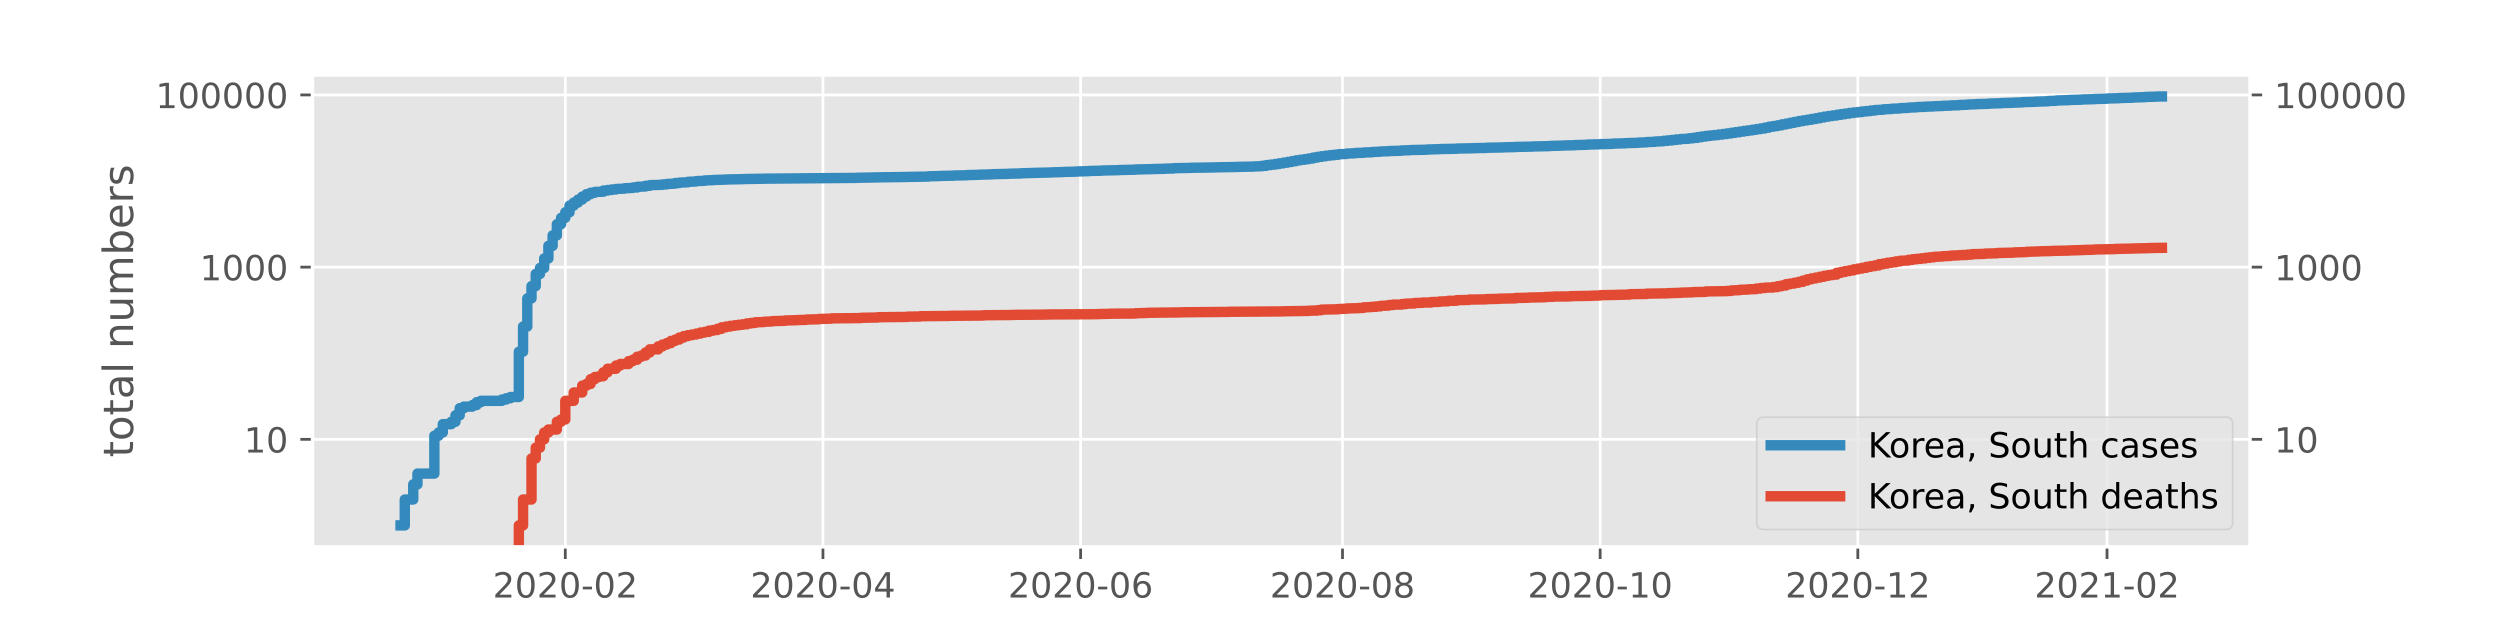
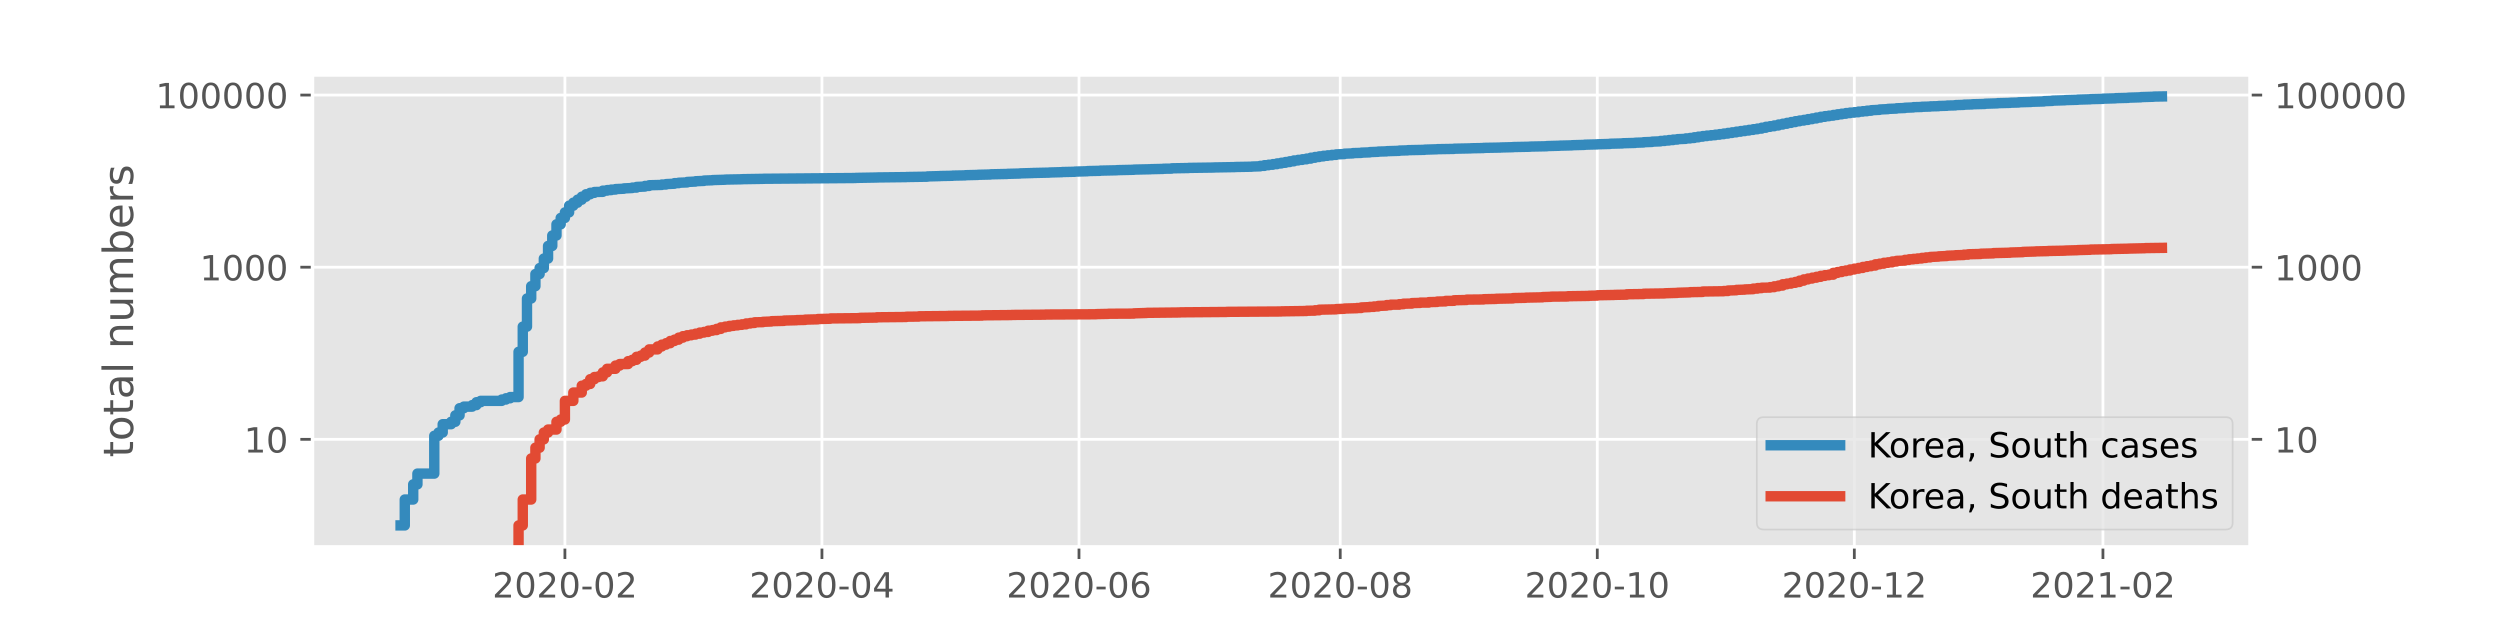
<svg xmlns="http://www.w3.org/2000/svg" xmlns:xlink="http://www.w3.org/1999/xlink" height="180pt" version="1.1" viewBox="0 0 720 180" width="720pt">
  <defs>
    <style type="text/css">*{stroke-linecap:butt;stroke-linejoin:round;}</style>
  </defs>
  <g id="figure_1">
    <g id="patch_1">
      <path d="M 0 180  L 720 180  L 720 0  L 0 0  z " style="fill:#ffffff;" />
    </g>
    <g id="axes_1">
      <g id="patch_2">
        <path d="M 90 157.5  L 648 157.5  L 648 21.6  L 90 21.6  z " style="fill:#e5e5e5;" />
      </g>
      <g id="matplotlib.axis_1">
        <g id="xtick_1">
          <g id="line2d_1">
-             <path clip-path="url(#pa84086f93d)" d="M 162.806 157.5  L 162.806 21.6  " style="fill:none;stroke:#ffffff;stroke-linecap:square;stroke-width:0.8;" />
+             <path clip-path="url(#p66bd73ac6f)" d="M 162.693 157.5  L 162.693 21.6  " style="fill:none;stroke:#ffffff;stroke-linecap:square;stroke-width:0.8;" />
          </g>
          <g id="line2d_2">
            <defs>
-               <path d="M 0 0  L 0 3.5  " id="m09eaff4969" style="stroke:#555555;stroke-width:0.8;" />
+               <path d="M 0 0  L 0 3.5  " id="mdb873eddf4" style="stroke:#555555;stroke-width:0.8;" />
            </defs>
            <g>
-               <use style="fill:#555555;stroke:#555555;stroke-width:0.8;" x="162.806" xlink:href="#m09eaff4969" y="157.5" />
+               <use style="fill:#555555;stroke:#555555;stroke-width:0.8;" x="162.693" xlink:href="#mdb873eddf4" y="157.5" />
            </g>
          </g>
          <g id="text_1">
-             <text style="fill:#555555;font-family:DejaVu Sans;font-size:10px;font-stretch:normal;font-style:normal;font-weight:normal;text-anchor:middle;" transform="rotate(-0, 162.8064, 172.0984)" x="162.806" y="172.098">2020-02</text>
+             <text style="fill:#555555;font-family:DejaVu Sans;font-size:10px;font-stretch:normal;font-style:normal;font-weight:normal;text-anchor:middle;" transform="rotate(-0, 162.6929, 172.0984)" x="162.693" y="172.098">2020-02</text>
          </g>
        </g>
        <g id="xtick_2">
          <g id="line2d_3">
-             <path clip-path="url(#pa84086f93d)" d="M 237.012 157.5  L 237.012 21.6  " style="fill:none;stroke:#ffffff;stroke-linecap:square;stroke-width:0.8;" />
+             <path clip-path="url(#p66bd73ac6f)" d="M 236.721 157.5  L 236.721 21.6  " style="fill:none;stroke:#ffffff;stroke-linecap:square;stroke-width:0.8;" />
          </g>
          <g id="line2d_4">
            <g>
-               <use style="fill:#555555;stroke:#555555;stroke-width:0.8;" x="237.012" xlink:href="#m09eaff4969" y="157.5" />
+               <use style="fill:#555555;stroke:#555555;stroke-width:0.8;" x="236.721" xlink:href="#mdb873eddf4" y="157.5" />
            </g>
          </g>
          <g id="text_2">
-             <text style="fill:#555555;font-family:DejaVu Sans;font-size:10px;font-stretch:normal;font-style:normal;font-weight:normal;text-anchor:middle;" transform="rotate(-0, 237.0118, 172.0984)" x="237.012" y="172.098">2020-04</text>
+             <text style="fill:#555555;font-family:DejaVu Sans;font-size:10px;font-stretch:normal;font-style:normal;font-weight:normal;text-anchor:middle;" transform="rotate(-0, 236.7207, 172.0984)" x="236.721" y="172.098">2020-04</text>
          </g>
        </g>
        <g id="xtick_3">
          <g id="line2d_5">
-             <path clip-path="url(#pa84086f93d)" d="M 311.217 157.5  L 311.217 21.6  " style="fill:none;stroke:#ffffff;stroke-linecap:square;stroke-width:0.8;" />
+             <path clip-path="url(#p66bd73ac6f)" d="M 310.749 157.5  L 310.749 21.6  " style="fill:none;stroke:#ffffff;stroke-linecap:square;stroke-width:0.8;" />
          </g>
          <g id="line2d_6">
            <g>
-               <use style="fill:#555555;stroke:#555555;stroke-width:0.8;" x="311.217" xlink:href="#m09eaff4969" y="157.5" />
+               <use style="fill:#555555;stroke:#555555;stroke-width:0.8;" x="310.749" xlink:href="#mdb873eddf4" y="157.5" />
            </g>
          </g>
          <g id="text_3">
-             <text style="fill:#555555;font-family:DejaVu Sans;font-size:10px;font-stretch:normal;font-style:normal;font-weight:normal;text-anchor:middle;" transform="rotate(-0, 311.2171, 172.0984)" x="311.217" y="172.098">2020-06</text>
+             <text style="fill:#555555;font-family:DejaVu Sans;font-size:10px;font-stretch:normal;font-style:normal;font-weight:normal;text-anchor:middle;" transform="rotate(-0, 310.7486, 172.0984)" x="310.749" y="172.098">2020-06</text>
          </g>
        </g>
        <g id="xtick_4">
          <g id="line2d_7">
-             <path clip-path="url(#pa84086f93d)" d="M 386.639 157.5  L 386.639 21.6  " style="fill:none;stroke:#ffffff;stroke-linecap:square;stroke-width:0.8;" />
+             <path clip-path="url(#p66bd73ac6f)" d="M 385.99 157.5  L 385.99 21.6  " style="fill:none;stroke:#ffffff;stroke-linecap:square;stroke-width:0.8;" />
          </g>
          <g id="line2d_8">
            <g>
-               <use style="fill:#555555;stroke:#555555;stroke-width:0.8;" x="386.639" xlink:href="#m09eaff4969" y="157.5" />
+               <use style="fill:#555555;stroke:#555555;stroke-width:0.8;" x="385.99" xlink:href="#mdb873eddf4" y="157.5" />
            </g>
          </g>
          <g id="text_4">
-             <text style="fill:#555555;font-family:DejaVu Sans;font-size:10px;font-stretch:normal;font-style:normal;font-weight:normal;text-anchor:middle;" transform="rotate(-0, 386.639, 172.0984)" x="386.639" y="172.098">2020-08</text>
+             <text style="fill:#555555;font-family:DejaVu Sans;font-size:10px;font-stretch:normal;font-style:normal;font-weight:normal;text-anchor:middle;" transform="rotate(-0, 385.99, 172.0984)" x="385.99" y="172.098">2020-08</text>
          </g>
        </g>
        <g id="xtick_5">
          <g id="line2d_9">
-             <path clip-path="url(#pa84086f93d)" d="M 460.844 157.5  L 460.844 21.6  " style="fill:none;stroke:#ffffff;stroke-linecap:square;stroke-width:0.8;" />
+             <path clip-path="url(#p66bd73ac6f)" d="M 460.018 157.5  L 460.018 21.6  " style="fill:none;stroke:#ffffff;stroke-linecap:square;stroke-width:0.8;" />
          </g>
          <g id="line2d_10">
            <g>
-               <use style="fill:#555555;stroke:#555555;stroke-width:0.8;" x="460.844" xlink:href="#m09eaff4969" y="157.5" />
+               <use style="fill:#555555;stroke:#555555;stroke-width:0.8;" x="460.018" xlink:href="#mdb873eddf4" y="157.5" />
            </g>
          </g>
          <g id="text_5">
-             <text style="fill:#555555;font-family:DejaVu Sans;font-size:10px;font-stretch:normal;font-style:normal;font-weight:normal;text-anchor:middle;" transform="rotate(-0, 460.8443, 172.0984)" x="460.844" y="172.098">2020-10</text>
+             <text style="fill:#555555;font-family:DejaVu Sans;font-size:10px;font-stretch:normal;font-style:normal;font-weight:normal;text-anchor:middle;" transform="rotate(-0, 460.0178, 172.0984)" x="460.018" y="172.098">2020-10</text>
          </g>
        </g>
        <g id="xtick_6">
          <g id="line2d_11">
-             <path clip-path="url(#pa84086f93d)" d="M 535.05 157.5  L 535.05 21.6  " style="fill:none;stroke:#ffffff;stroke-linecap:square;stroke-width:0.8;" />
+             <path clip-path="url(#p66bd73ac6f)" d="M 534.046 157.5  L 534.046 21.6  " style="fill:none;stroke:#ffffff;stroke-linecap:square;stroke-width:0.8;" />
          </g>
          <g id="line2d_12">
            <g>
-               <use style="fill:#555555;stroke:#555555;stroke-width:0.8;" x="535.05" xlink:href="#m09eaff4969" y="157.5" />
+               <use style="fill:#555555;stroke:#555555;stroke-width:0.8;" x="534.046" xlink:href="#mdb873eddf4" y="157.5" />
            </g>
          </g>
          <g id="text_6">
-             <text style="fill:#555555;font-family:DejaVu Sans;font-size:10px;font-stretch:normal;font-style:normal;font-weight:normal;text-anchor:middle;" transform="rotate(-0, 535.0497, 172.0984)" x="535.05" y="172.098">2020-12</text>
+             <text style="fill:#555555;font-family:DejaVu Sans;font-size:10px;font-stretch:normal;font-style:normal;font-weight:normal;text-anchor:middle;" transform="rotate(-0, 534.0457, 172.0984)" x="534.046" y="172.098">2020-12</text>
          </g>
        </g>
        <g id="xtick_7">
          <g id="line2d_13">
-             <path clip-path="url(#pa84086f93d)" d="M 606.822 157.5  L 606.822 21.6  " style="fill:none;stroke:#ffffff;stroke-linecap:square;stroke-width:0.8;" />
+             <path clip-path="url(#p66bd73ac6f)" d="M 605.646 157.5  L 605.646 21.6  " style="fill:none;stroke:#ffffff;stroke-linecap:square;stroke-width:0.8;" />
          </g>
          <g id="line2d_14">
            <g>
-               <use style="fill:#555555;stroke:#555555;stroke-width:0.8;" x="606.822" xlink:href="#m09eaff4969" y="157.5" />
+               <use style="fill:#555555;stroke:#555555;stroke-width:0.8;" x="605.646" xlink:href="#mdb873eddf4" y="157.5" />
            </g>
          </g>
          <g id="text_7">
-             <text style="fill:#555555;font-family:DejaVu Sans;font-size:10px;font-stretch:normal;font-style:normal;font-weight:normal;text-anchor:middle;" transform="rotate(-0, 606.8221, 172.0984)" x="606.822" y="172.098">2021-02</text>
+             <text style="fill:#555555;font-family:DejaVu Sans;font-size:10px;font-stretch:normal;font-style:normal;font-weight:normal;text-anchor:middle;" transform="rotate(-0, 605.6464, 172.0984)" x="605.646" y="172.098">2021-02</text>
          </g>
        </g>
      </g>
      <g id="matplotlib.axis_2">
        <g id="ytick_1">
          <g id="line2d_15">
-             <path clip-path="url(#pa84086f93d)" d="M 90 126.526  L 648 126.526  " style="fill:none;stroke:#ffffff;stroke-linecap:square;stroke-width:0.8;" />
+             <path clip-path="url(#p66bd73ac6f)" d="M 90 126.534  L 648 126.534  " style="fill:none;stroke:#ffffff;stroke-linecap:square;stroke-width:0.8;" />
          </g>
          <g id="line2d_16">
            <defs>
-               <path d="M 0 0  L -3.5 0  " id="m208fde2a31" style="stroke:#555555;stroke-width:0.8;" />
+               <path d="M 0 0  L -3.5 0  " id="ma428280e70" style="stroke:#555555;stroke-width:0.8;" />
            </defs>
            <g>
-               <use style="fill:#555555;stroke:#555555;stroke-width:0.8;" x="90" xlink:href="#m208fde2a31" y="126.526" />
+               <use style="fill:#555555;stroke:#555555;stroke-width:0.8;" x="90" xlink:href="#ma428280e70" y="126.534" />
            </g>
          </g>
          <g id="line2d_17">
            <defs>
-               <path d="M 0 0  L 3.5 0  " id="m4bbfcfd42a" style="stroke:#555555;stroke-width:0.8;" />
+               <path d="M 0 0  L 3.5 0  " id="mc2f741aeb0" style="stroke:#555555;stroke-width:0.8;" />
            </defs>
            <g>
-               <use style="fill:#555555;stroke:#555555;stroke-width:0.8;" x="648" xlink:href="#m4bbfcfd42a" y="126.526" />
+               <use style="fill:#555555;stroke:#555555;stroke-width:0.8;" x="648" xlink:href="#mc2f741aeb0" y="126.534" />
            </g>
          </g>
          <g id="text_8">
-             <text style="fill:#555555;font-family:DejaVu Sans;font-size:10px;font-stretch:normal;font-style:normal;font-weight:normal;text-anchor:end;" transform="rotate(-0, 83, 130.3253)" x="83" y="130.325">10</text>
+             <text style="fill:#555555;font-family:DejaVu Sans;font-size:10px;font-stretch:normal;font-style:normal;font-weight:normal;text-anchor:end;" transform="rotate(-0, 83, 130.3335)" x="83" y="130.333">10</text>
          </g>
          <g id="text_9">
-             <text style="fill:#555555;font-family:DejaVu Sans;font-size:10px;font-stretch:normal;font-style:normal;font-weight:normal;text-anchor:start;" transform="rotate(-0, 655, 130.3253)" x="655" y="130.325">10</text>
+             <text style="fill:#555555;font-family:DejaVu Sans;font-size:10px;font-stretch:normal;font-style:normal;font-weight:normal;text-anchor:start;" transform="rotate(-0, 655, 130.3335)" x="655" y="130.333">10</text>
          </g>
        </g>
        <g id="ytick_2">
          <g id="line2d_18">
-             <path clip-path="url(#pa84086f93d)" d="M 90 76.933  L 648 76.933  " style="fill:none;stroke:#ffffff;stroke-linecap:square;stroke-width:0.8;" />
+             <path clip-path="url(#p66bd73ac6f)" d="M 90 76.957  L 648 76.957  " style="fill:none;stroke:#ffffff;stroke-linecap:square;stroke-width:0.8;" />
          </g>
          <g id="line2d_19">
            <g>
-               <use style="fill:#555555;stroke:#555555;stroke-width:0.8;" x="90" xlink:href="#m208fde2a31" y="76.933" />
+               <use style="fill:#555555;stroke:#555555;stroke-width:0.8;" x="90" xlink:href="#ma428280e70" y="76.957" />
            </g>
          </g>
          <g id="line2d_20">
            <g>
-               <use style="fill:#555555;stroke:#555555;stroke-width:0.8;" x="648" xlink:href="#m4bbfcfd42a" y="76.933" />
+               <use style="fill:#555555;stroke:#555555;stroke-width:0.8;" x="648" xlink:href="#mc2f741aeb0" y="76.957" />
            </g>
          </g>
          <g id="text_10">
-             <text style="fill:#555555;font-family:DejaVu Sans;font-size:10px;font-stretch:normal;font-style:normal;font-weight:normal;text-anchor:end;" transform="rotate(-0, 83, 80.73205)" x="83" y="80.732">1000</text>
+             <text style="fill:#555555;font-family:DejaVu Sans;font-size:10px;font-stretch:normal;font-style:normal;font-weight:normal;text-anchor:end;" transform="rotate(-0, 83, 80.75651)" x="83" y="80.757">1000</text>
          </g>
          <g id="text_11">
-             <text style="fill:#555555;font-family:DejaVu Sans;font-size:10px;font-stretch:normal;font-style:normal;font-weight:normal;text-anchor:start;" transform="rotate(-0, 655, 80.73205)" x="655" y="80.732">1000</text>
+             <text style="fill:#555555;font-family:DejaVu Sans;font-size:10px;font-stretch:normal;font-style:normal;font-weight:normal;text-anchor:start;" transform="rotate(-0, 655, 80.75651)" x="655" y="80.757">1000</text>
          </g>
        </g>
        <g id="ytick_3">
          <g id="line2d_21">
-             <path clip-path="url(#pa84086f93d)" d="M 90 27.34  L 648 27.34  " style="fill:none;stroke:#ffffff;stroke-linecap:square;stroke-width:0.8;" />
+             <path clip-path="url(#p66bd73ac6f)" d="M 90 27.38  L 648 27.38  " style="fill:none;stroke:#ffffff;stroke-linecap:square;stroke-width:0.8;" />
          </g>
          <g id="line2d_22">
            <g>
-               <use style="fill:#555555;stroke:#555555;stroke-width:0.8;" x="90" xlink:href="#m208fde2a31" y="27.34" />
+               <use style="fill:#555555;stroke:#555555;stroke-width:0.8;" x="90" xlink:href="#ma428280e70" y="27.38" />
            </g>
          </g>
          <g id="line2d_23">
            <g>
-               <use style="fill:#555555;stroke:#555555;stroke-width:0.8;" x="648" xlink:href="#m4bbfcfd42a" y="27.34" />
+               <use style="fill:#555555;stroke:#555555;stroke-width:0.8;" x="648" xlink:href="#mc2f741aeb0" y="27.38" />
            </g>
          </g>
          <g id="text_12">
-             <text style="fill:#555555;font-family:DejaVu Sans;font-size:10px;font-stretch:normal;font-style:normal;font-weight:normal;text-anchor:end;" transform="rotate(-0, 83, 31.13878)" x="83" y="31.139">100000</text>
+             <text style="fill:#555555;font-family:DejaVu Sans;font-size:10px;font-stretch:normal;font-style:normal;font-weight:normal;text-anchor:end;" transform="rotate(-0, 83, 31.17955)" x="83" y="31.18">100000</text>
          </g>
          <g id="text_13">
-             <text style="fill:#555555;font-family:DejaVu Sans;font-size:10px;font-stretch:normal;font-style:normal;font-weight:normal;text-anchor:start;" transform="rotate(-0, 655, 31.13878)" x="655" y="31.139">100000</text>
+             <text style="fill:#555555;font-family:DejaVu Sans;font-size:10px;font-stretch:normal;font-style:normal;font-weight:normal;text-anchor:start;" transform="rotate(-0, 655, 31.17955)" x="655" y="31.18">100000</text>
          </g>
        </g>
        <g id="text_14">
          <text style="fill:#555555;font-family:DejaVu Sans;font-size:12px;font-stretch:normal;font-style:normal;font-weight:normal;text-anchor:middle;" transform="rotate(-90, 38.32937, 89.55)" x="38.329" y="89.55">total numbers</text>
        </g>
      </g>
      <g id="line2d_24">
-         <path clip-path="url(#pa84086f93d)" d="M 115.364 151.323  L 116.58 151.323  L 116.58 143.858  L 119.013 143.858  L 119.013 139.492  L 120.23 139.492  L 120.23 136.394  L 125.095 136.394  L 125.095 125.5  L 126.312 125.5  L 126.312 124.563  L 127.528 124.563  L 127.528 122.16  L 129.961 122.16  L 129.961 121.465  L 131.178 121.465  L 131.178 119.614  L 132.394 119.614  L 132.394 117.556  L 133.611 117.556  L 133.611 117.098  L 136.044 117.098  L 136.044 116.659  L 137.26 116.659  L 137.26 115.83  L 138.477 115.83  L 138.477 115.438  L 144.559 115.438  L 144.559 115.06  L 145.776 115.06  L 145.776 114.695  L 146.992 114.695  L 146.992 114.342  L 149.425 114.342  L 149.425 101.307  L 150.642 101.307  L 150.642 94.052  L 151.858 94.052  L 151.858 85.947  L 153.075 85.947  L 153.075 82.398  L 154.291 82.398  L 154.291 78.901  L 155.508 78.901  L 155.508 77.183  L 156.724 77.183  L 156.724 74.435  L 157.94 74.435  L 157.94 70.808  L 159.157 70.808  L 159.157 67.791  L 160.373 67.791  L 160.373 64.576  L 161.59 64.576  L 161.59 62.739  L 162.806 62.739  L 162.806 61.138  L 164.023 61.138  L 164.023 59.207  L 165.239 59.207  L 165.239 58.34  L 166.456 58.34  L 166.456 57.481  L 167.672 57.481  L 167.672 56.622  L 168.889 56.622  L 168.889 55.914  L 170.105 55.914  L 170.105 55.505  L 171.322 55.505  L 171.322 55.266  L 173.755 55.216  L 173.755 54.874  L 174.971 54.874  L 174.971 54.717  L 176.188 54.717  L 176.188 54.568  L 177.404 54.568  L 177.404 54.424  L 179.837 54.323  L 179.837 54.226  L 182.27 54.117  L 182.27 53.997  L 183.487 53.997  L 183.487 53.804  L 185.92 53.695  L 185.92 53.514  L 187.136 53.514  L 187.136 53.318  L 190.785 53.227  L 190.785 53.108  L 192.002 53.108  L 192.002 52.986  L 194.435 52.881  L 194.435 52.714  L 195.651 52.714  L 195.651 52.595  L 198.084 52.508  L 198.084 52.369  L 200.517 52.259  L 200.517 52.162  L 202.95 52.07  L 202.95 51.969  L 205.383 51.884  L 205.383 51.835  L 209.033 51.73  L 209.033 51.69  L 213.899 51.598  L 213.899 51.573  L 219.981 51.473  L 219.981 51.455  L 233.362 51.346  L 233.362 51.342  L 246.744 51.234  L 246.744 51.199  L 252.826 51.092  L 252.826 51.074  L 261.341 50.972  L 261.341 50.949  L 267.424 50.853  L 267.424 50.778  L 271.073 50.686  L 271.073 50.661  L 274.723 50.593  L 274.723 50.547  L 278.372 50.475  L 278.372 50.428  L 282.022 50.341  L 282.022 50.306  L 285.671 50.22  L 285.671 50.17  L 290.537 50.065  L 290.537 50.035  L 294.186 49.945  L 294.186 49.902  L 297.836 49.801  L 297.836 49.787  L 302.702 49.679  L 302.702 49.646  L 306.351 49.55  L 306.351 49.514  L 310.001 49.436  L 310.001 49.391  L 313.65 49.286  L 313.65 49.236  L 317.3 49.162  L 317.3 49.111  L 322.165 49.006  L 322.165 48.971  L 327.031 48.864  L 327.031 48.815  L 331.897 48.711  L 331.897 48.69  L 335.547 48.606  L 335.547 48.561  L 337.98 48.529  L 337.98 48.442  L 342.846 48.358  L 342.846 48.321  L 350.145 48.218  L 350.145 48.192  L 356.227 48.089  L 356.227 48.062  L 361.093 47.977  L 361.093 47.936  L 363.526 47.861  L 363.526 47.742  L 364.742 47.742  L 364.742 47.544  L 365.959 47.544  L 365.959 47.406  L 367.175 47.406  L 367.175 47.237  L 368.392 47.237  L 368.392 47.036  L 369.608 47.036  L 369.608 46.844  L 370.825 46.844  L 370.825 46.633  L 372.041 46.633  L 372.041 46.421  L 373.258 46.421  L 373.258 46.172  L 374.474 46.172  L 374.474 46.009  L 375.691 46.009  L 375.691 45.839  L 376.907 45.839  L 376.907 45.649  L 378.124 45.649  L 378.124 45.392  L 379.34 45.392  L 379.34 45.18  L 380.557 45.18  L 380.557 45  L 381.773 45  L 381.773 44.835  L 382.99 44.835  L 382.99 44.7  L 384.206 44.7  L 384.206 44.574  L 385.422 44.574  L 385.422 44.433  L 387.855 44.33  L 387.855 44.228  L 390.288 44.141  L 390.288 44.056  L 392.721 43.996  L 392.721 43.927  L 395.154 43.849  L 395.154 43.772  L 397.587 43.685  L 397.587 43.618  L 400.02 43.559  L 400.02 43.507  L 403.67 43.401  L 403.67 43.328  L 406.103 43.269  L 406.103 43.217  L 410.969 43.117  L 410.969 43.066  L 414.618 42.956  L 414.618 42.928  L 419.484 42.844  L 419.484 42.793  L 424.35 42.696  L 424.35 42.667  L 427.999 42.602  L 427.999 42.551  L 432.865 42.465  L 432.865 42.44  L 436.515 42.353  L 436.515 42.317  L 441.381 42.222  L 441.381 42.183  L 446.247 42.088  L 446.247 42.037  L 449.896 41.94  L 449.896 41.914  L 453.545 41.828  L 453.545 41.786  L 457.195 41.688  L 457.195 41.637  L 460.844 41.547  L 460.844 41.517  L 464.494 41.42  L 464.494 41.362  L 468.143 41.271  L 468.143 41.221  L 471.793 41.126  L 471.793 41.071  L 474.226 40.997  L 474.226 40.919  L 476.659 40.84  L 476.659 40.756  L 479.092 40.671  L 479.092 40.555  L 480.308 40.555  L 480.308 40.43  L 481.525 40.43  L 481.525 40.299  L 482.741 40.299  L 482.741 40.161  L 483.957 40.161  L 483.957 40.045  L 486.39 39.951  L 486.39 39.83  L 487.607 39.83  L 487.607 39.7  L 488.823 39.7  L 488.823 39.504  L 490.04 39.504  L 490.04 39.316  L 491.256 39.316  L 491.256 39.157  L 492.473 39.157  L 492.473 39.013  L 493.689 39.013  L 493.689 38.894  L 494.906 38.894  L 494.906 38.753  L 496.122 38.753  L 496.122 38.595  L 497.339 38.595  L 497.339 38.431  L 498.555 38.431  L 498.555 38.243  L 499.772 38.243  L 499.772 38.071  L 500.988 38.071  L 500.988 37.889  L 502.205 37.889  L 502.205 37.714  L 503.421 37.714  L 503.421 37.548  L 504.638 37.548  L 504.638 37.361  L 505.854 37.361  L 505.854 37.181  L 507.071 37.181  L 507.071 36.998  L 508.287 36.998  L 508.287 36.75  L 509.504 36.75  L 509.504 36.487  L 510.72 36.487  L 510.72 36.308  L 511.937 36.308  L 511.937 36.092  L 513.153 36.092  L 513.153 35.833  L 514.37 35.833  L 514.37 35.597  L 515.586 35.597  L 515.586 35.353  L 516.802 35.353  L 516.802 35.117  L 518.019 35.117  L 518.019 34.876  L 519.235 34.876  L 519.235 34.678  L 520.452 34.678  L 520.452 34.494  L 521.668 34.494  L 521.668 34.268  L 522.885 34.268  L 522.885 34.069  L 524.101 34.069  L 524.101 33.823  L 525.318 33.823  L 525.318 33.603  L 526.534 33.603  L 526.534 33.417  L 527.751 33.417  L 527.751 33.265  L 528.967 33.265  L 528.967 33.072  L 530.184 33.072  L 530.184 32.881  L 531.4 32.881  L 531.4 32.709  L 532.617 32.709  L 532.617 32.528  L 533.833 32.528  L 533.833 32.385  L 535.05 32.385  L 535.05 32.274  L 536.266 32.274  L 536.266 32.101  L 537.483 32.101  L 537.483 31.982  L 538.699 31.982  L 538.699 31.844  L 539.916 31.844  L 539.916 31.703  L 542.349 31.595  L 542.349 31.493  L 544.782 31.388  L 544.782 31.318  L 547.215 31.234  L 547.215 31.148  L 549.647 31.069  L 549.647 30.991  L 552.08 30.904  L 552.08 30.827  L 554.513 30.769  L 554.513 30.712  L 556.946 30.653  L 556.946 30.594  L 559.379 30.544  L 559.379 30.482  L 561.812 30.426  L 561.812 30.363  L 564.245 30.313  L 564.245 30.234  L 566.678 30.165  L 566.678 30.099  L 569.111 30.036  L 569.111 29.987  L 572.761 29.899  L 572.761 29.836  L 576.41 29.725  L 576.41 29.672  L 580.06 29.584  L 580.06 29.544  L 582.492 29.486  L 582.492 29.42  L 586.142 29.32  L 586.142 29.278  L 589.791 29.176  L 589.791 29.097  L 592.224 29.018  L 592.224 28.948  L 595.874 28.84  L 595.874 28.799  L 599.523 28.702  L 599.523 28.653  L 603.173 28.556  L 603.173 28.513  L 606.822 28.43  L 606.822 28.377  L 610.472 28.28  L 610.472 28.231  L 614.121 28.142  L 614.121 28.091  L 617.77 27.983  L 617.77 27.928  L 621.42 27.82  L 621.42 27.777  L 622.636 27.777  L 622.636 27.777  " style="fill:none;stroke:#348abd;stroke-linecap:square;stroke-width:3;" />
+         <path clip-path="url(#p66bd73ac6f)" d="M 115.364 151.323  L 116.577 151.323  L 116.577 143.861  L 119.004 143.861  L 119.004 139.496  L 120.218 139.496  L 120.218 136.399  L 125.072 136.399  L 125.072 125.508  L 126.286 125.508  L 126.286 124.571  L 127.499 124.571  L 127.499 122.169  L 129.926 122.169  L 129.926 121.474  L 131.14 121.474  L 131.14 119.624  L 132.354 119.624  L 132.354 117.568  L 133.567 117.568  L 133.567 117.109  L 135.994 117.109  L 135.994 116.67  L 137.208 116.67  L 137.208 115.841  L 138.421 115.841  L 138.421 115.45  L 144.489 115.45  L 144.489 115.072  L 145.703 115.072  L 145.703 114.707  L 146.916 114.707  L 146.916 114.354  L 149.344 114.354  L 149.344 101.324  L 150.557 101.324  L 150.557 94.071  L 151.771 94.071  L 151.771 85.968  L 152.984 85.968  L 152.984 82.421  L 154.198 82.421  L 154.198 78.924  L 155.411 78.924  L 155.411 77.208  L 156.625 77.208  L 156.625 74.461  L 157.839 74.461  L 157.839 70.835  L 159.052 70.835  L 159.052 67.819  L 160.266 67.819  L 160.266 64.605  L 161.479 64.605  L 161.479 62.768  L 162.693 62.768  L 162.693 61.167  L 163.906 61.167  L 163.906 59.238  L 165.12 59.238  L 165.12 58.371  L 166.334 58.371  L 166.334 57.511  L 167.547 57.511  L 167.547 56.653  L 168.761 56.653  L 168.761 55.946  L 169.974 55.946  L 169.974 55.536  L 171.188 55.536  L 171.188 55.297  L 173.615 55.247  L 173.615 54.906  L 174.829 54.906  L 174.829 54.749  L 176.042 54.749  L 176.042 54.599  L 177.256 54.599  L 177.256 54.456  L 179.683 54.355  L 179.683 54.258  L 182.11 54.149  L 182.11 54.029  L 183.324 54.029  L 183.324 53.836  L 185.751 53.728  L 185.751 53.546  L 186.964 53.546  L 186.964 53.35  L 190.605 53.259  L 190.605 53.14  L 191.819 53.14  L 191.819 53.019  L 194.246 52.913  L 194.246 52.746  L 195.459 52.746  L 195.459 52.627  L 197.886 52.54  L 197.886 52.402  L 200.314 52.291  L 200.314 52.195  L 202.741 52.102  L 202.741 52.002  L 205.168 51.917  L 205.168 51.867  L 208.809 51.763  L 208.809 51.723  L 213.663 51.631  L 213.663 51.606  L 219.731 51.506  L 219.731 51.488  L 233.08 51.379  L 233.08 51.375  L 246.429 51.267  L 246.429 51.232  L 252.497 51.125  L 252.497 51.107  L 260.992 51.005  L 260.992 50.982  L 267.06 50.886  L 267.06 50.811  L 270.701 50.72  L 270.701 50.694  L 274.341 50.626  L 274.341 50.58  L 277.982 50.508  L 277.982 50.461  L 281.623 50.374  L 281.623 50.34  L 285.264 50.254  L 285.264 50.203  L 290.118 50.098  L 290.118 50.068  L 293.759 49.978  L 293.759 49.935  L 297.399 49.835  L 297.399 49.82  L 302.254 49.712  L 302.254 49.679  L 305.894 49.583  L 305.894 49.547  L 309.535 49.469  L 309.535 49.424  L 313.176 49.32  L 313.176 49.269  L 316.816 49.195  L 316.816 49.144  L 321.671 49.04  L 321.671 49.004  L 326.525 48.897  L 326.525 48.849  L 331.379 48.744  L 331.379 48.724  L 335.02 48.64  L 335.02 48.594  L 337.447 48.563  L 337.447 48.476  L 342.301 48.392  L 342.301 48.355  L 349.583 48.251  L 349.583 48.226  L 355.651 48.123  L 355.651 48.096  L 360.505 48.011  L 360.505 47.97  L 362.932 47.895  L 362.932 47.776  L 364.146 47.776  L 364.146 47.578  L 365.359 47.578  L 365.359 47.44  L 366.573 47.44  L 366.573 47.271  L 367.786 47.271  L 367.786 47.07  L 369 47.07  L 369 46.879  L 370.214 46.879  L 370.214 46.667  L 371.427 46.667  L 371.427 46.455  L 372.641 46.455  L 372.641 46.207  L 373.854 46.207  L 373.854 46.043  L 375.068 46.043  L 375.068 45.874  L 376.281 45.874  L 376.281 45.684  L 377.495 45.684  L 377.495 45.427  L 378.709 45.427  L 378.709 45.215  L 379.922 45.215  L 379.922 45.035  L 381.136 45.035  L 381.136 44.87  L 382.349 44.87  L 382.349 44.735  L 383.563 44.735  L 383.563 44.609  L 384.776 44.609  L 384.776 44.468  L 387.204 44.366  L 387.204 44.263  L 389.631 44.176  L 389.631 44.091  L 392.058 44.031  L 392.058 43.962  L 394.485 43.884  L 394.485 43.807  L 396.912 43.72  L 396.912 43.654  L 399.339 43.595  L 399.339 43.542  L 402.98 43.437  L 402.98 43.364  L 405.407 43.304  L 405.407 43.252  L 410.261 43.153  L 410.261 43.101  L 413.902 42.991  L 413.902 42.963  L 418.756 42.88  L 418.756 42.829  L 423.611 42.732  L 423.611 42.703  L 427.251 42.637  L 427.251 42.587  L 432.106 42.501  L 432.106 42.475  L 435.746 42.389  L 435.746 42.352  L 440.601 42.258  L 440.601 42.219  L 445.455 42.123  L 445.455 42.073  L 449.096 41.976  L 449.096 41.95  L 452.736 41.864  L 452.736 41.822  L 456.377 41.724  L 456.377 41.673  L 460.018 41.583  L 460.018 41.553  L 463.659 41.456  L 463.659 41.398  L 467.299 41.307  L 467.299 41.258  L 470.94 41.162  L 470.94 41.107  L 473.367 41.033  L 473.367 40.955  L 475.794 40.877  L 475.794 40.793  L 478.221 40.707  L 478.221 40.592  L 479.435 40.592  L 479.435 40.467  L 480.649 40.467  L 480.649 40.336  L 481.862 40.336  L 481.862 40.198  L 483.076 40.198  L 483.076 40.082  L 485.503 39.987  L 485.503 39.867  L 486.716 39.867  L 486.716 39.736  L 487.93 39.736  L 487.93 39.54  L 489.144 39.54  L 489.144 39.353  L 490.357 39.353  L 490.357 39.194  L 491.571 39.194  L 491.571 39.05  L 492.784 39.05  L 492.784 38.931  L 493.998 38.931  L 493.998 38.79  L 495.211 38.79  L 495.211 38.632  L 496.425 38.632  L 496.425 38.468  L 497.639 38.468  L 497.639 38.28  L 498.852 38.28  L 498.852 38.109  L 500.066 38.109  L 500.066 37.926  L 501.279 37.926  L 501.279 37.751  L 502.493 37.751  L 502.493 37.585  L 503.706 37.585  L 503.706 37.399  L 504.92 37.399  L 504.92 37.218  L 506.134 37.218  L 506.134 37.035  L 507.347 37.035  L 507.347 36.787  L 508.561 36.787  L 508.561 36.525  L 509.774 36.525  L 509.774 36.346  L 510.988 36.346  L 510.988 36.13  L 512.201 36.13  L 512.201 35.871  L 513.415 35.871  L 513.415 35.635  L 514.629 35.635  L 514.629 35.391  L 515.842 35.391  L 515.842 35.155  L 517.056 35.155  L 517.056 34.915  L 518.269 34.915  L 518.269 34.716  L 519.483 34.716  L 519.483 34.533  L 520.696 34.533  L 520.696 34.307  L 521.91 34.307  L 521.91 34.107  L 523.124 34.107  L 523.124 33.861  L 524.337 33.861  L 524.337 33.641  L 525.551 33.641  L 525.551 33.456  L 526.764 33.456  L 526.764 33.304  L 527.978 33.304  L 527.978 33.111  L 529.191 33.111  L 529.191 32.92  L 530.405 32.92  L 530.405 32.748  L 531.619 32.748  L 531.619 32.567  L 532.832 32.567  L 532.832 32.424  L 534.046 32.424  L 534.046 32.313  L 535.259 32.313  L 535.259 32.141  L 536.473 32.141  L 536.473 32.021  L 537.686 32.021  L 537.686 31.883  L 538.9 31.883  L 538.9 31.742  L 541.327 31.634  L 541.327 31.532  L 543.754 31.428  L 543.754 31.357  L 546.181 31.274  L 546.181 31.188  L 548.609 31.109  L 548.609 31.031  L 551.036 30.944  L 551.036 30.866  L 553.463 30.808  L 553.463 30.751  L 555.89 30.692  L 555.89 30.634  L 558.317 30.584  L 558.317 30.522  L 560.744 30.465  L 560.744 30.403  L 563.171 30.353  L 563.171 30.274  L 565.599 30.204  L 565.599 30.139  L 568.026 30.076  L 568.026 30.027  L 571.666 29.939  L 571.666 29.876  L 575.307 29.765  L 575.307 29.712  L 578.948 29.624  L 578.948 29.584  L 581.375 29.526  L 581.375 29.46  L 585.016 29.36  L 585.016 29.318  L 588.656 29.216  L 588.656 29.137  L 591.084 29.058  L 591.084 28.988  L 594.724 28.881  L 594.724 28.84  L 598.365 28.742  L 598.365 28.694  L 602.006 28.596  L 602.006 28.553  L 605.646 28.47  L 605.646 28.417  L 609.287 28.32  L 609.287 28.272  L 612.928 28.183  L 612.928 28.131  L 616.569 28.024  L 616.569 27.968  L 620.209 27.861  L 620.209 27.818  L 622.636 27.777  L 622.636 27.777  " style="fill:none;stroke:#348abd;stroke-linecap:square;stroke-width:3;" />
      </g>
      <g id="line2d_25">
-         <path clip-path="url(#pa84086f93d)" d="M 149.425 181  L 149.425 151.323  L 150.642 151.323  L 150.642 143.858  L 153.075 143.858  L 153.075 132.027  L 154.291 132.027  L 154.291 128.929  L 155.508 128.929  L 155.508 126.526  L 156.724 126.526  L 156.724 124.563  L 157.94 124.563  L 157.94 123.701  L 160.373 123.701  L 160.373 121.465  L 161.59 121.465  L 161.59 120.812  L 162.806 120.812  L 162.806 115.438  L 165.239 115.438  L 165.239 113.035  L 167.672 113.035  L 167.672 111.072  L 168.889 111.072  L 168.889 110.571  L 170.105 110.571  L 170.105 109.194  L 171.322 109.194  L 171.322 108.566  L 172.538 108.566  L 172.538 108.365  L 173.755 108.365  L 173.755 107.231  L 174.971 107.231  L 174.971 106.204  L 177.404 106.204  L 177.404 105.267  L 178.621 105.267  L 178.621 104.828  L 181.054 104.828  L 181.054 103.999  L 182.27 103.999  L 182.27 103.607  L 183.487 103.607  L 183.487 102.745  L 184.703 102.745  L 184.703 102.396  L 185.92 102.396  L 185.92 101.516  L 187.136 101.516  L 187.136 100.606  L 189.569 100.606  L 189.569 99.766  L 190.785 99.766  L 190.785 99.241  L 192.002 99.241  L 192.002 98.822  L 193.218 98.822  L 193.218 98.183  L 194.435 98.183  L 194.435 97.803  L 195.651 97.803  L 195.651 97.22  L 196.868 97.22  L 196.868 96.803  L 198.084 96.803  L 198.084 96.534  L 199.301 96.534  L 199.301 96.337  L 200.517 96.337  L 200.517 96.079  L 201.734 96.079  L 201.734 95.765  L 202.95 95.765  L 202.95 95.581  L 204.167 95.581  L 204.167 95.222  L 205.383 95.222  L 205.383 95.046  L 206.6 95.046  L 206.6 94.705  L 207.816 94.705  L 207.816 94.265  L 209.033 94.265  L 209.033 94.052  L 210.249 94.052  L 210.249 93.843  L 211.466 93.843  L 211.466 93.688  L 212.682 93.688  L 212.682 93.536  L 213.899 93.536  L 213.899 93.386  L 215.115 93.386  L 215.115 93.141  L 216.332 93.141  L 216.332 92.997  L 217.548 92.997  L 217.548 92.807  L 219.981 92.76  L 219.981 92.667  L 222.414 92.574  L 222.414 92.483  L 226.063 92.392  L 226.063 92.302  L 229.713 92.212  L 229.713 92.168  L 232.146 92.124  L 232.146 92.036  L 235.795 91.948  L 235.795 91.862  L 239.445 91.776  L 239.445 91.691  L 247.96 91.606  L 247.96 91.523  L 252.826 91.44  L 252.826 91.357  L 261.341 91.275  L 261.341 91.194  L 264.991 91.153  L 264.991 91.073  L 273.506 90.993  L 273.506 90.954  L 283.238 90.875  L 283.238 90.796  L 291.753 90.719  L 291.753 90.68  L 301.485 90.603  L 301.485 90.565  L 316.083 90.489  L 316.083 90.451  L 319.733 90.376  L 319.733 90.338  L 327.031 90.301  L 327.031 90.226  L 330.681 90.116  L 330.681 90.079  L 340.413 89.97  L 340.413 89.934  L 353.794 89.827  L 353.794 89.791  L 369.608 89.685  L 369.608 89.65  L 376.907 89.545  L 376.907 89.476  L 379.34 89.442  L 379.34 89.339  L 380.557 89.339  L 380.557 89.17  L 385.422 89.07  L 385.422 89.003  L 387.855 88.905  L 387.855 88.839  L 391.505 88.742  L 391.505 88.678  L 392.721 88.678  L 392.721 88.519  L 395.154 88.425  L 395.154 88.362  L 396.371 88.362  L 396.371 88.238  L 397.587 88.238  L 397.587 88.086  L 400.02 87.995  L 400.02 87.846  L 401.237 87.846  L 401.237 87.728  L 403.67 87.728  L 403.67 87.582  L 404.886 87.582  L 404.886 87.438  L 407.319 87.41  L 407.319 87.268  L 409.752 87.212  L 409.752 87.128  L 412.185 87.128  L 412.185 86.991  L 414.618 86.936  L 414.618 86.827  L 417.051 86.774  L 417.051 86.64  L 419.484 86.614  L 419.484 86.456  L 423.133 86.378  L 423.133 86.275  L 427.999 86.224  L 427.999 86.148  L 431.649 86.072  L 431.649 86.022  L 436.515 85.922  L 436.515 85.823  L 440.164 85.75  L 440.164 85.701  L 445.03 85.604  L 445.03 85.532  L 447.463 85.46  L 447.463 85.413  L 452.329 85.366  L 452.329 85.295  L 458.411 85.202  L 458.411 85.156  L 460.844 85.11  L 460.844 85.018  L 465.71 84.927  L 465.71 84.904  L 469.36 84.837  L 469.36 84.725  L 474.226 84.659  L 474.226 84.571  L 480.308 84.484  L 480.308 84.441  L 483.957 84.333  L 483.957 84.29  L 487.607 84.184  L 487.607 84.121  L 491.256 84.058  L 491.256 83.934  L 497.339 83.851  L 497.339 83.79  L 498.555 83.79  L 498.555 83.649  L 500.988 83.569  L 500.988 83.469  L 503.421 83.391  L 503.421 83.332  L 505.854 83.254  L 505.854 83.1  L 507.071 83.1  L 507.071 82.949  L 508.287 82.949  L 508.287 82.836  L 510.72 82.799  L 510.72 82.67  L 511.937 82.67  L 511.937 82.434  L 513.153 82.434  L 513.153 82.221  L 514.37 82.221  L 514.37 81.84  L 515.586 81.84  L 515.586 81.655  L 516.802 81.655  L 516.802 81.424  L 518.019 81.424  L 518.019 81.181  L 519.235 81.181  L 519.235 80.805  L 520.452 80.805  L 520.452 80.441  L 521.668 80.441  L 521.668 80.19  L 522.885 80.19  L 522.885 79.945  L 524.101 79.945  L 524.101 79.706  L 525.318 79.706  L 525.318 79.431  L 526.534 79.431  L 526.534 79.229  L 527.751 79.229  L 527.751 79.083  L 528.967 79.083  L 528.967 78.57  L 530.184 78.57  L 530.184 78.322  L 531.4 78.322  L 531.4 78.067  L 532.617 78.067  L 532.617 77.866  L 533.833 77.866  L 533.833 77.576  L 535.05 77.576  L 535.05 77.35  L 536.266 77.35  L 536.266 77.139  L 537.483 77.139  L 537.483 76.858  L 538.699 76.858  L 538.699 76.646  L 539.916 76.646  L 539.916 76.449  L 541.132 76.449  L 541.132 76.094  L 542.349 76.094  L 542.349 75.906  L 543.565 75.906  L 543.565 75.664  L 544.782 75.664  L 544.782 75.522  L 545.998 75.522  L 545.998 75.288  L 547.215 75.288  L 547.215 75.105  L 549.647 75.014  L 549.647 74.818  L 550.864 74.818  L 550.864 74.651  L 552.08 74.651  L 552.08 74.538  L 553.297 74.538  L 553.297 74.41  L 554.513 74.41  L 554.513 74.249  L 555.73 74.249  L 555.73 74.107  L 556.946 74.107  L 556.946 73.976  L 559.379 73.878  L 559.379 73.805  L 561.812 73.709  L 561.812 73.622  L 564.245 73.535  L 564.245 73.48  L 566.678 73.418  L 566.678 73.317  L 567.895 73.317  L 567.895 73.202  L 571.544 73.119  L 571.544 73.043  L 575.194 72.946  L 575.194 72.865  L 580.06 72.755  L 580.06 72.696  L 583.709 72.595  L 583.709 72.516  L 587.358 72.41  L 587.358 72.374  L 591.008 72.297  L 591.008 72.255  L 595.874 72.165  L 595.874 72.13  L 599.523 72.034  L 599.523 72  L 603.173 71.905  L 603.173 71.851  L 609.255 71.744  L 609.255 71.691  L 614.121 71.592  L 614.121 71.573  L 618.987 71.462  L 618.987 71.43  L 622.636 71.378  L 622.636 71.378  " style="fill:none;stroke:#e24a33;stroke-linecap:square;stroke-width:3;" />
+         <path clip-path="url(#p66bd73ac6f)" d="M 149.344 181  L 149.344 151.323  L 150.557 151.323  L 150.557 143.861  L 152.984 143.861  L 152.984 132.034  L 154.198 132.034  L 154.198 128.936  L 155.411 128.936  L 155.411 126.534  L 156.625 126.534  L 156.625 124.571  L 157.839 124.571  L 157.839 123.71  L 160.266 123.71  L 160.266 121.474  L 161.479 121.474  L 161.479 120.822  L 162.693 120.822  L 162.693 115.45  L 165.12 115.45  L 165.12 113.048  L 167.547 113.048  L 167.547 111.085  L 168.761 111.085  L 168.761 110.584  L 169.974 110.584  L 169.974 109.208  L 171.188 109.208  L 171.188 108.581  L 172.401 108.581  L 172.401 108.379  L 173.615 108.379  L 173.615 107.245  L 174.829 107.245  L 174.829 106.219  L 177.256 106.219  L 177.256 105.282  L 178.469 105.282  L 178.469 104.843  L 180.896 104.843  L 180.896 104.014  L 182.11 104.014  L 182.11 103.623  L 183.324 103.623  L 183.324 102.761  L 184.537 102.761  L 184.537 102.412  L 185.751 102.412  L 185.751 101.533  L 186.964 101.533  L 186.964 100.622  L 189.391 100.622  L 189.391 99.783  L 190.605 99.783  L 190.605 99.258  L 191.819 99.258  L 191.819 98.839  L 193.032 98.839  L 193.032 98.201  L 194.246 98.201  L 194.246 97.82  L 195.459 97.82  L 195.459 97.238  L 196.673 97.238  L 196.673 96.821  L 197.886 96.821  L 197.886 96.552  L 199.1 96.552  L 199.1 96.355  L 200.314 96.355  L 200.314 96.097  L 201.527 96.097  L 201.527 95.783  L 202.741 95.783  L 202.741 95.599  L 203.954 95.599  L 203.954 95.24  L 205.168 95.24  L 205.168 95.065  L 206.381 95.065  L 206.381 94.723  L 207.595 94.723  L 207.595 94.284  L 208.809 94.284  L 208.809 94.071  L 210.022 94.071  L 210.022 93.861  L 211.236 93.861  L 211.236 93.707  L 212.449 93.707  L 212.449 93.555  L 213.663 93.555  L 213.663 93.405  L 214.876 93.405  L 214.876 93.16  L 216.09 93.16  L 216.09 93.016  L 217.304 93.016  L 217.304 92.826  L 219.731 92.779  L 219.731 92.686  L 222.158 92.593  L 222.158 92.502  L 225.799 92.411  L 225.799 92.321  L 229.439 92.232  L 229.439 92.187  L 231.866 92.143  L 231.866 92.055  L 235.507 91.968  L 235.507 91.881  L 239.148 91.796  L 239.148 91.711  L 247.643 91.626  L 247.643 91.542  L 252.497 91.459  L 252.497 91.377  L 260.992 91.295  L 260.992 91.214  L 264.633 91.173  L 264.633 91.093  L 273.128 91.013  L 273.128 90.973  L 282.836 90.895  L 282.836 90.816  L 291.331 90.739  L 291.331 90.7  L 301.04 90.623  L 301.04 90.585  L 315.603 90.509  L 315.603 90.471  L 319.244 90.396  L 319.244 90.358  L 326.525 90.321  L 326.525 90.247  L 330.166 90.136  L 330.166 90.1  L 339.874 89.991  L 339.874 89.955  L 353.224 89.847  L 353.224 89.812  L 369 89.705  L 369 89.67  L 376.281 89.566  L 376.281 89.496  L 378.709 89.462  L 378.709 89.359  L 379.922 89.359  L 379.922 89.19  L 384.776 89.09  L 384.776 89.024  L 387.204 88.925  L 387.204 88.86  L 390.844 88.763  L 390.844 88.699  L 392.058 88.699  L 392.058 88.54  L 394.485 88.445  L 394.485 88.383  L 395.699 88.383  L 395.699 88.259  L 396.912 88.259  L 396.912 88.106  L 399.339 88.016  L 399.339 87.867  L 400.553 87.867  L 400.553 87.749  L 402.98 87.749  L 402.98 87.603  L 404.194 87.603  L 404.194 87.459  L 406.621 87.431  L 406.621 87.289  L 409.048 87.233  L 409.048 87.15  L 411.475 87.15  L 411.475 87.012  L 413.902 86.957  L 413.902 86.849  L 416.329 86.795  L 416.329 86.661  L 418.756 86.635  L 418.756 86.477  L 422.397 86.399  L 422.397 86.296  L 427.251 86.245  L 427.251 86.169  L 430.892 86.093  L 430.892 86.043  L 435.746 85.943  L 435.746 85.845  L 439.387 85.771  L 439.387 85.722  L 444.241 85.626  L 444.241 85.554  L 446.669 85.482  L 446.669 85.435  L 451.523 85.387  L 451.523 85.317  L 457.591 85.224  L 457.591 85.177  L 460.018 85.131  L 460.018 85.04  L 464.872 84.949  L 464.872 84.926  L 468.513 84.859  L 468.513 84.747  L 473.367 84.681  L 473.367 84.593  L 479.435 84.506  L 479.435 84.463  L 483.076 84.355  L 483.076 84.312  L 486.716 84.206  L 486.716 84.143  L 490.357 84.08  L 490.357 83.956  L 496.425 83.874  L 496.425 83.812  L 497.639 83.812  L 497.639 83.671  L 500.066 83.591  L 500.066 83.492  L 502.493 83.413  L 502.493 83.354  L 504.92 83.276  L 504.92 83.123  L 506.134 83.123  L 506.134 82.971  L 507.347 82.971  L 507.347 82.859  L 509.774 82.822  L 509.774 82.692  L 510.988 82.692  L 510.988 82.457  L 512.201 82.457  L 512.201 82.243  L 513.415 82.243  L 513.415 81.863  L 514.629 81.863  L 514.629 81.678  L 515.842 81.678  L 515.842 81.447  L 517.056 81.447  L 517.056 81.205  L 518.269 81.205  L 518.269 80.828  L 519.483 80.828  L 519.483 80.464  L 520.696 80.464  L 520.696 80.213  L 521.91 80.213  L 521.91 79.969  L 523.124 79.969  L 523.124 79.729  L 524.337 79.729  L 524.337 79.454  L 525.551 79.454  L 525.551 79.252  L 526.764 79.252  L 526.764 79.107  L 527.978 79.107  L 527.978 78.594  L 529.191 78.594  L 529.191 78.346  L 530.405 78.346  L 530.405 78.092  L 531.619 78.092  L 531.619 77.89  L 532.832 77.89  L 532.832 77.601  L 534.046 77.601  L 534.046 77.374  L 535.259 77.374  L 535.259 77.164  L 536.473 77.164  L 536.473 76.882  L 537.686 76.882  L 537.686 76.67  L 538.9 76.67  L 538.9 76.473  L 540.114 76.473  L 540.114 76.119  L 541.327 76.119  L 541.327 75.931  L 542.541 75.931  L 542.541 75.689  L 543.754 75.689  L 543.754 75.547  L 544.968 75.547  L 544.968 75.313  L 546.181 75.313  L 546.181 75.13  L 548.609 75.039  L 548.609 74.843  L 549.822 74.843  L 549.822 74.676  L 551.036 74.676  L 551.036 74.564  L 552.249 74.564  L 552.249 74.435  L 553.463 74.435  L 553.463 74.275  L 554.676 74.275  L 554.676 74.133  L 555.89 74.133  L 555.89 74.001  L 558.317 73.903  L 558.317 73.831  L 560.744 73.734  L 560.744 73.647  L 563.171 73.56  L 563.171 73.506  L 565.599 73.443  L 565.599 73.343  L 566.812 73.343  L 566.812 73.228  L 570.453 73.144  L 570.453 73.069  L 574.094 72.972  L 574.094 72.891  L 578.948 72.78  L 578.948 72.722  L 582.589 72.621  L 582.589 72.542  L 586.229 72.436  L 586.229 72.4  L 589.87 72.323  L 589.87 72.281  L 594.724 72.191  L 594.724 72.156  L 598.365 72.06  L 598.365 72.026  L 602.006 71.931  L 602.006 71.877  L 608.074 71.77  L 608.074 71.717  L 612.928 71.619  L 612.928 71.599  L 617.782 71.488  L 617.782 71.456  L 622.636 71.385  L 622.636 71.385  " style="fill:none;stroke:#e24a33;stroke-linecap:square;stroke-width:3;" />
      </g>
      <g id="patch_3">
        <path d="M 90 157.5  L 90 21.6  " style="fill:none;stroke:#ffffff;stroke-linecap:square;stroke-linejoin:miter;" />
      </g>
      <g id="patch_4">
        <path d="M 648 157.5  L 648 21.6  " style="fill:none;stroke:#ffffff;stroke-linecap:square;stroke-linejoin:miter;" />
      </g>
      <g id="patch_5">
        <path d="M 90 157.5  L 648 157.5  " style="fill:none;stroke:#ffffff;stroke-linecap:square;stroke-linejoin:miter;" />
      </g>
      <g id="patch_6">
        <path d="M 90 21.6  L 648 21.6  " style="fill:none;stroke:#ffffff;stroke-linecap:square;stroke-linejoin:miter;" />
      </g>
      <g id="legend_1">
        <g id="patch_7">
          <path d="M 507.962 152.5  L 641 152.5  Q 643 152.5 643 150.5  L 643 122.144  Q 643 120.144 641 120.144  L 507.962 120.144  Q 505.962 120.144 505.962 122.144  L 505.962 150.5  Q 505.962 152.5 507.962 152.5  z " style="fill:#e5e5e5;opacity:0.8;stroke:#cccccc;stroke-linejoin:miter;stroke-width:0.5;" />
        </g>
        <g id="line2d_26">
          <path d="M 509.962 128.242  L 529.962 128.242  " style="fill:none;stroke:#348abd;stroke-linecap:square;stroke-width:3;" />
        </g>
        <g id="line2d_27" />
        <g id="text_15">
          <text style="font-family:DejaVu Sans;font-size:10px;font-stretch:normal;font-style:normal;font-weight:normal;text-anchor:start;" transform="rotate(-0, 537.9625, 131.7422)" x="537.962" y="131.742">Korea, South cases</text>
        </g>
        <g id="line2d_28">
          <path d="M 509.962 142.92  L 529.962 142.92  " style="fill:none;stroke:#e24a33;stroke-linecap:square;stroke-width:3;" />
        </g>
        <g id="line2d_29" />
        <g id="text_16">
          <text style="font-family:DejaVu Sans;font-size:10px;font-stretch:normal;font-style:normal;font-weight:normal;text-anchor:start;" transform="rotate(-0, 537.9625, 146.4203)" x="537.962" y="146.42">Korea, South deaths</text>
        </g>
      </g>
    </g>
  </g>
  <defs>
-     <clipPath id="pa84086f93d">
+     <clipPath id="p66bd73ac6f">
      <rect height="135.9" width="558" x="90" y="21.6" />
    </clipPath>
  </defs>
</svg>
